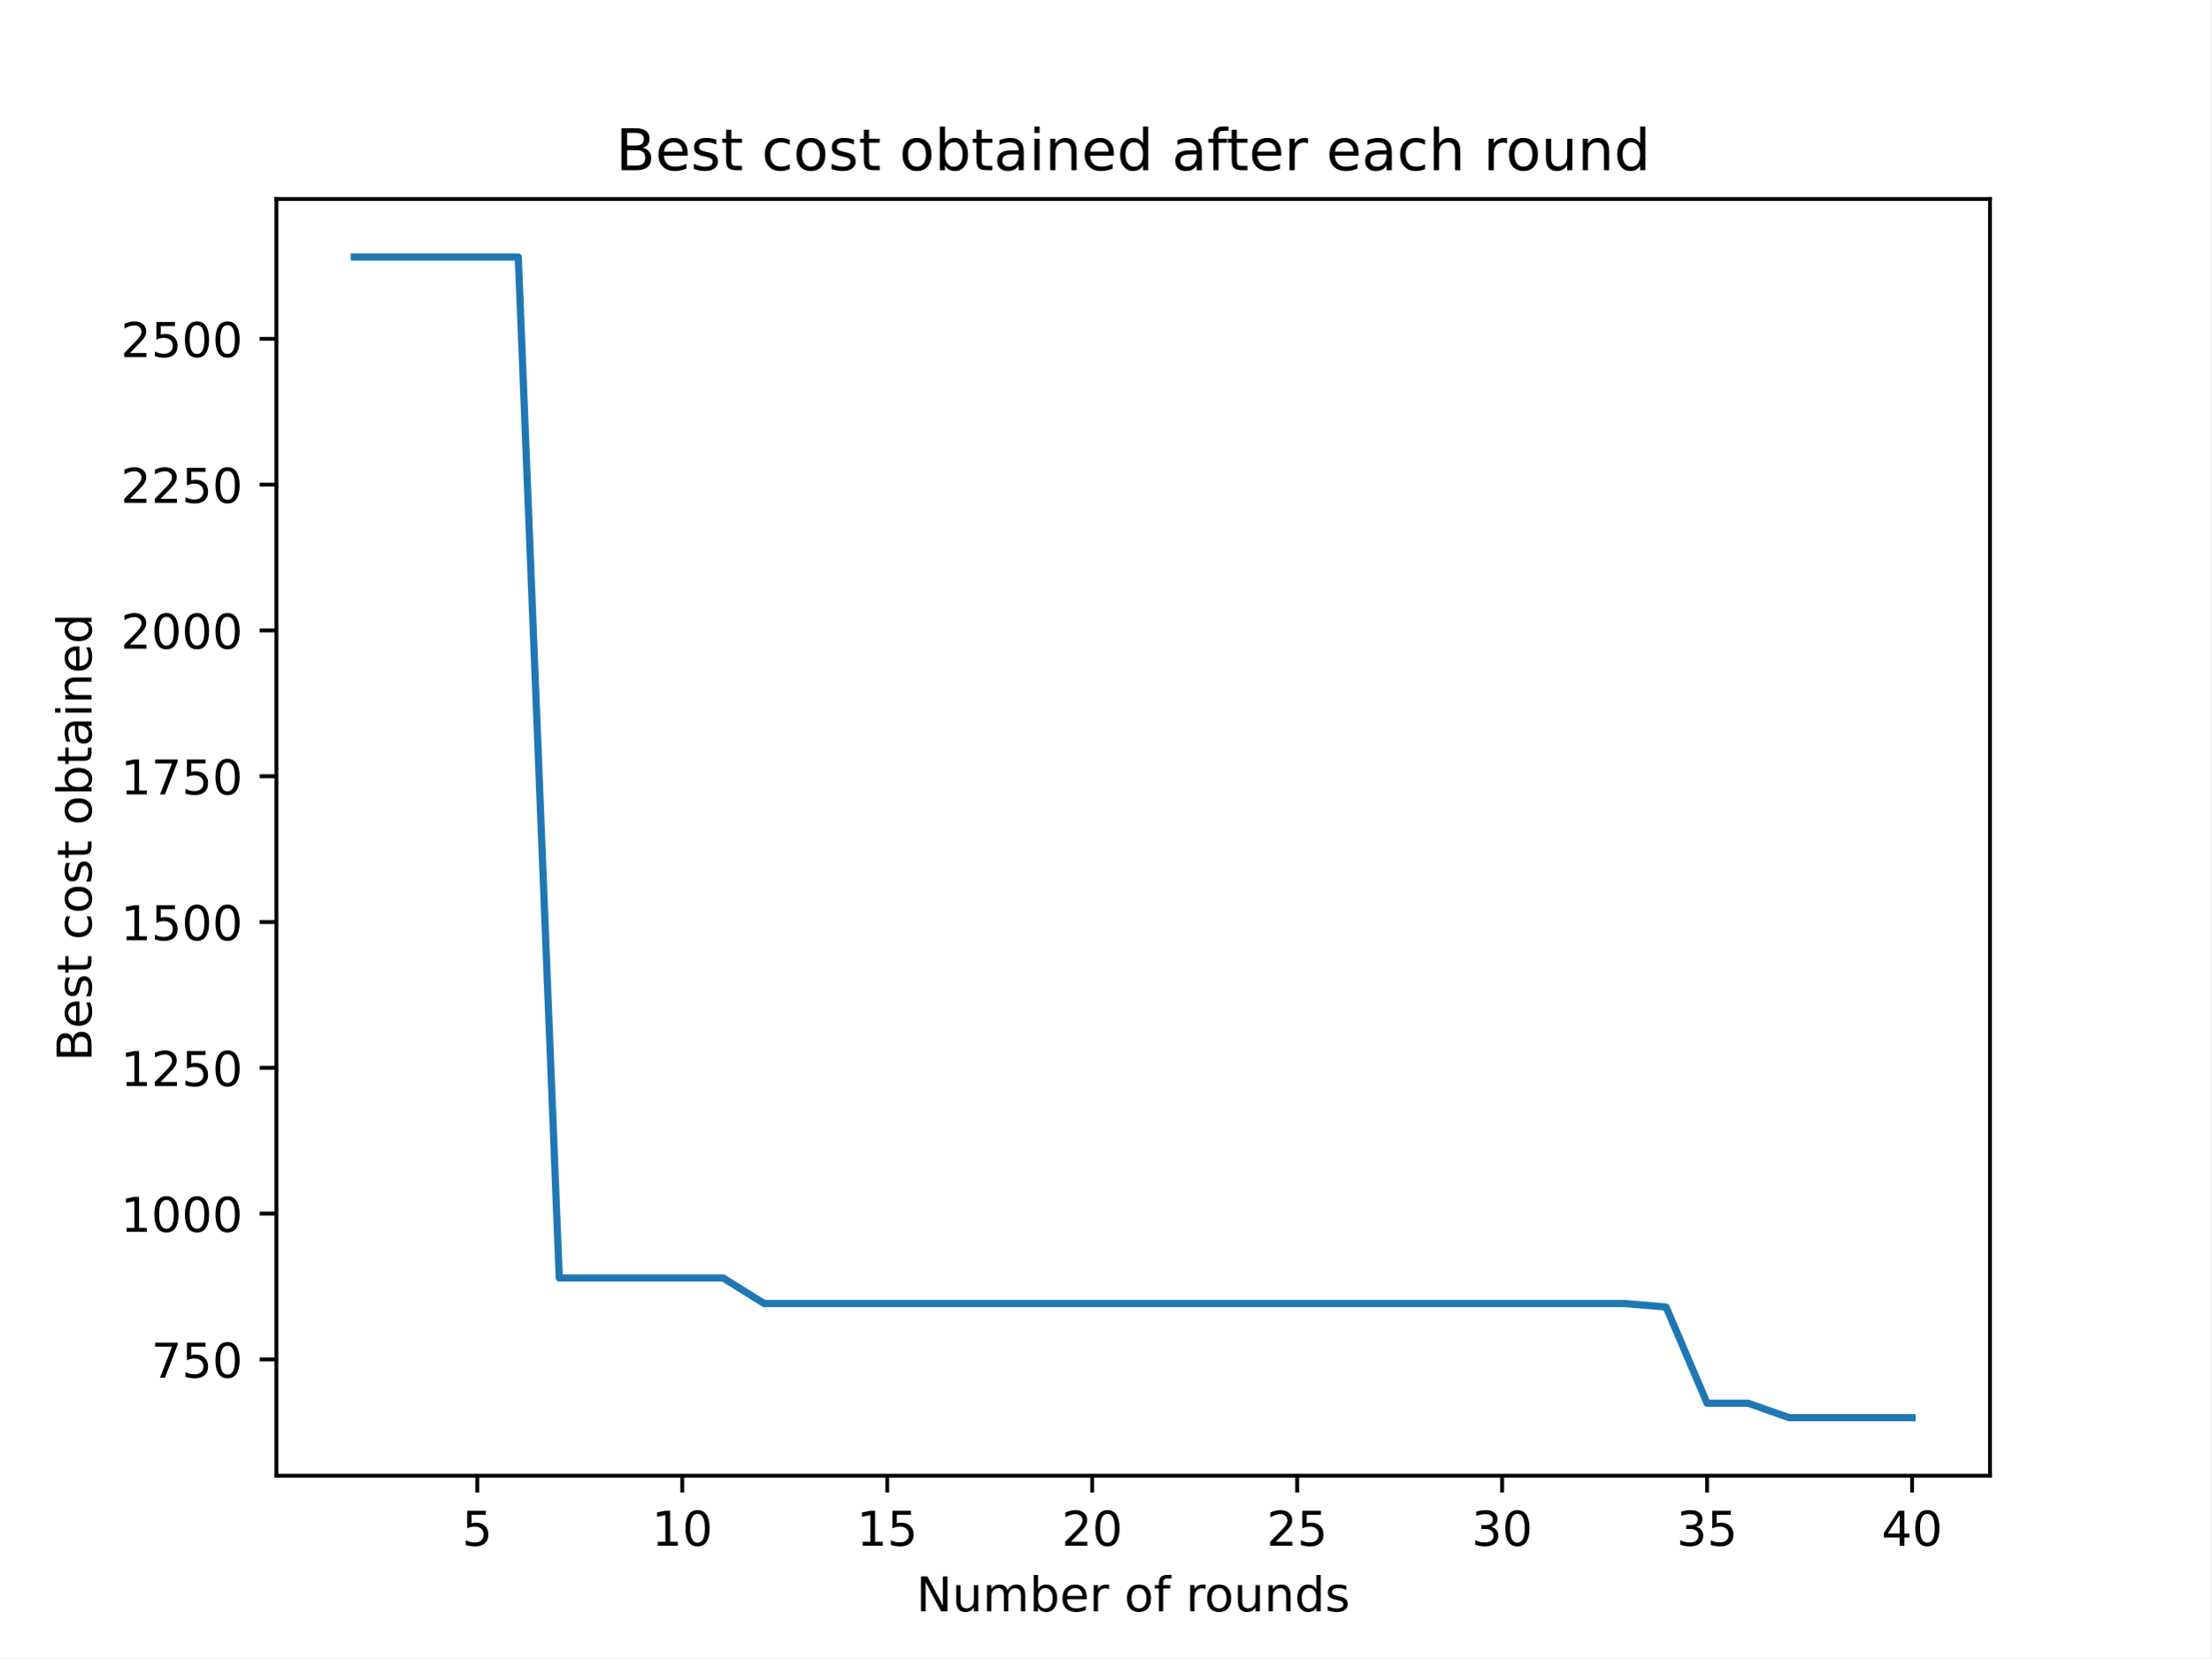
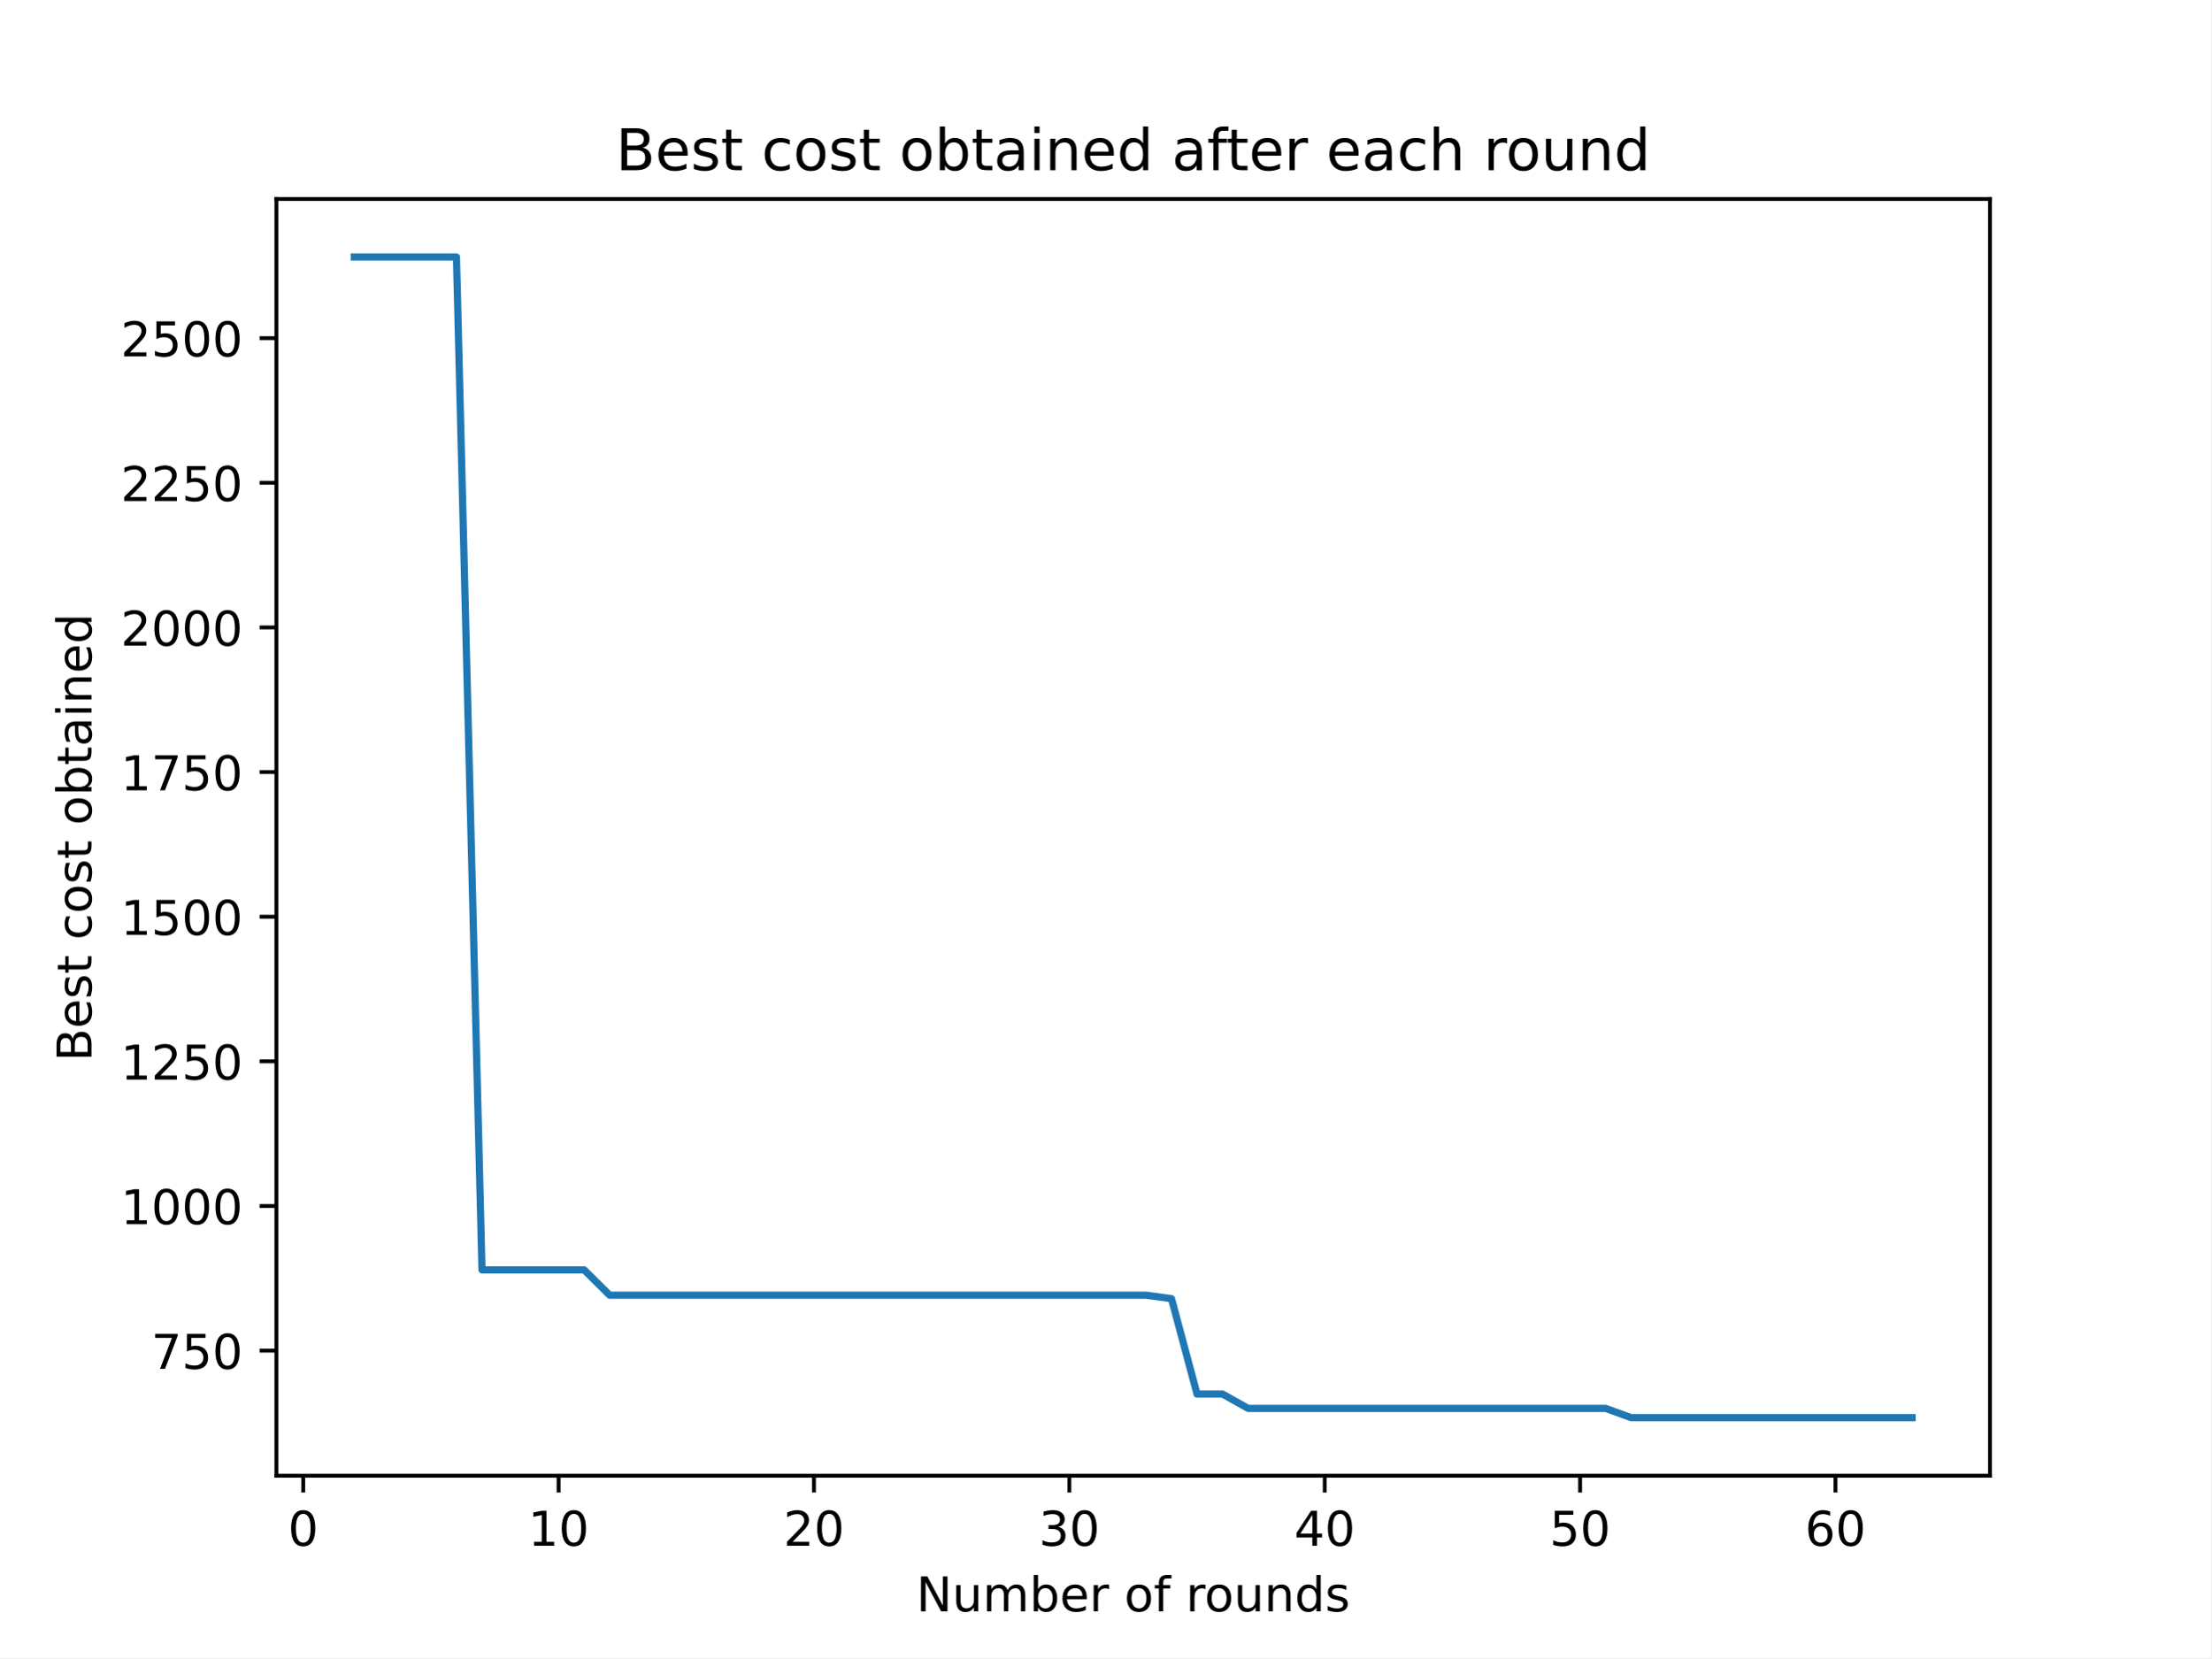
<svg xmlns="http://www.w3.org/2000/svg" xmlns:xlink="http://www.w3.org/1999/xlink" height="345.6pt" version="1.1" viewBox="0 0 460.8 345.6" width="460.8pt">
  <defs>
    <style type="text/css">*{stroke-linecap:butt;stroke-linejoin:round;}</style>
  </defs>
  <g id="figure_1">
    <g id="patch_1">
      <path d="M 0 345.6  L 460.8 345.6  L 460.8 0  L 0 0  z " style="fill:#ffffff;" />
    </g>
    <g id="axes_1">
      <g id="patch_2">
        <path d="M 57.6 307.584  L 414.72 307.584  L 414.72 41.472  L 57.6 41.472  z " style="fill:#ffffff;" />
      </g>
      <g id="matplotlib.axis_1">
        <g id="xtick_1">
          <g id="line2d_1">
            <defs>
-               <path d="M 0 0  L 0 3.5  " id="m0e5afb622b" style="stroke:#000000;stroke-width:0.8;" />
+               <path d="M 0 0  L 0 3.5  " id="m054a4729a1" style="stroke:#000000;stroke-width:0.8;" />
            </defs>
            <g>
-               <use style="stroke:#000000;stroke-width:0.8;" x="99.463" xlink:href="#m0e5afb622b" y="307.584" />
+               <use style="stroke:#000000;stroke-width:0.8;" x="63.188" xlink:href="#m054a4729a1" y="307.584" />
            </g>
          </g>
          <g id="text_1">
-             <g transform="translate(96.2821 322.1824)scale(0.1 -0.1)">
-               <defs>
-                 <path d="M 10.797 72.906  L 49.516 72.906  L 49.516 64.594  L 19.828 64.594  L 19.828 46.734  Q 21.969 47.469 24.109 47.828  Q 26.266 48.188 28.422 48.188  Q 40.625 48.188 47.75 41.5  Q 54.891 34.812 54.891 23.391  Q 54.891 11.625 47.562 5.094  Q 40.234 -1.422 26.906 -1.422  Q 22.312 -1.422 17.547 -0.641  Q 12.797 0.141 7.719 1.703  L 7.719 11.625  Q 12.109 9.234 16.797 8.062  Q 21.484 6.891 26.703 6.891  Q 35.156 6.891 40.078 11.328  Q 45.016 15.766 45.016 23.391  Q 45.016 31 40.078 35.438  Q 35.156 39.891 26.703 39.891  Q 22.75 39.891 18.812 39.016  Q 14.891 38.141 10.797 36.281  z " id="DejaVuSans-53" />
-               </defs>
-               <use xlink:href="#DejaVuSans-53" />
+             <g transform="translate(60.00707 322.1824)scale(0.1 -0.1)">
+               <defs>
+                 <path d="M 31.781 66.406  Q 24.172 66.406 20.328 58.906  Q 16.5 51.422 16.5 36.375  Q 16.5 21.391 20.328 13.891  Q 24.172 6.391 31.781 6.391  Q 39.453 6.391 43.281 13.891  Q 47.125 21.391 47.125 36.375  Q 47.125 51.422 43.281 58.906  Q 39.453 66.406 31.781 66.406  z M 31.781 74.219  Q 44.047 74.219 50.516 64.516  Q 56.984 54.828 56.984 36.375  Q 56.984 17.969 50.516 8.266  Q 44.047 -1.422 31.781 -1.422  Q 19.531 -1.422 13.062 8.266  Q 6.594 17.969 6.594 36.375  Q 6.594 54.828 13.062 64.516  Q 19.531 74.219 31.781 74.219  z " id="DejaVuSans-48" />
+               </defs>
+               <use xlink:href="#DejaVuSans-48" />
            </g>
          </g>
        </g>
        <g id="xtick_2">
          <g id="line2d_2">
            <g>
-               <use style="stroke:#000000;stroke-width:0.8;" x="142.181" xlink:href="#m0e5afb622b" y="307.584" />
+               <use style="stroke:#000000;stroke-width:0.8;" x="116.41" xlink:href="#m054a4729a1" y="307.584" />
            </g>
          </g>
          <g id="text_2">
-             <g transform="translate(135.8186 322.1824)scale(0.1 -0.1)">
+             <g transform="translate(110.0479 322.1824)scale(0.1 -0.1)">
              <defs>
                <path d="M 12.406 8.297  L 28.516 8.297  L 28.516 63.922  L 10.984 60.406  L 10.984 69.391  L 28.422 72.906  L 38.281 72.906  L 38.281 8.297  L 54.391 8.297  L 54.391 0  L 12.406 0  z " id="DejaVuSans-49" />
-                 <path d="M 31.781 66.406  Q 24.172 66.406 20.328 58.906  Q 16.5 51.422 16.5 36.375  Q 16.5 21.391 20.328 13.891  Q 24.172 6.391 31.781 6.391  Q 39.453 6.391 43.281 13.891  Q 47.125 21.391 47.125 36.375  Q 47.125 51.422 43.281 58.906  Q 39.453 66.406 31.781 66.406  z M 31.781 74.219  Q 44.047 74.219 50.516 64.516  Q 56.984 54.828 56.984 36.375  Q 56.984 17.969 50.516 8.266  Q 44.047 -1.422 31.781 -1.422  Q 19.531 -1.422 13.062 8.266  Q 6.594 17.969 6.594 36.375  Q 6.594 54.828 13.062 64.516  Q 19.531 74.219 31.781 74.219  z " id="DejaVuSans-48" />
              </defs>
              <use xlink:href="#DejaVuSans-49" />
              <use x="63.623" xlink:href="#DejaVuSans-48" />
            </g>
          </g>
        </g>
        <g id="xtick_3">
          <g id="line2d_3">
            <g>
-               <use style="stroke:#000000;stroke-width:0.8;" x="184.899" xlink:href="#m0e5afb622b" y="307.584" />
+               <use style="stroke:#000000;stroke-width:0.8;" x="169.632" xlink:href="#m054a4729a1" y="307.584" />
            </g>
          </g>
          <g id="text_3">
-             <g transform="translate(178.5363 322.1824)scale(0.1 -0.1)">
-               <use xlink:href="#DejaVuSans-49" />
-               <use x="63.623" xlink:href="#DejaVuSans-53" />
+             <g transform="translate(163.2699 322.1824)scale(0.1 -0.1)">
+               <defs>
+                 <path d="M 19.188 8.297  L 53.609 8.297  L 53.609 0  L 7.328 0  L 7.328 8.297  Q 12.938 14.109 22.625 23.891  Q 32.328 33.688 34.812 36.531  Q 39.547 41.844 41.422 45.531  Q 43.312 49.219 43.312 52.781  Q 43.312 58.594 39.234 62.25  Q 35.156 65.922 28.609 65.922  Q 23.969 65.922 18.812 64.312  Q 13.672 62.703 7.812 59.422  L 7.812 69.391  Q 13.766 71.781 18.938 73  Q 24.125 74.219 28.422 74.219  Q 39.75 74.219 46.484 68.547  Q 53.219 62.891 53.219 53.422  Q 53.219 48.922 51.531 44.891  Q 49.859 40.875 45.406 35.406  Q 44.188 33.984 37.641 27.219  Q 31.109 20.453 19.188 8.297  z " id="DejaVuSans-50" />
+               </defs>
+               <use xlink:href="#DejaVuSans-50" />
+               <use x="63.623" xlink:href="#DejaVuSans-48" />
            </g>
          </g>
        </g>
        <g id="xtick_4">
          <g id="line2d_4">
            <g>
-               <use style="stroke:#000000;stroke-width:0.8;" x="227.616" xlink:href="#m0e5afb622b" y="307.584" />
+               <use style="stroke:#000000;stroke-width:0.8;" x="222.854" xlink:href="#m054a4729a1" y="307.584" />
            </g>
          </g>
          <g id="text_4">
-             <g transform="translate(221.254 322.1824)scale(0.1 -0.1)">
-               <defs>
-                 <path d="M 19.188 8.297  L 53.609 8.297  L 53.609 0  L 7.328 0  L 7.328 8.297  Q 12.938 14.109 22.625 23.891  Q 32.328 33.688 34.812 36.531  Q 39.547 41.844 41.422 45.531  Q 43.312 49.219 43.312 52.781  Q 43.312 58.594 39.234 62.25  Q 35.156 65.922 28.609 65.922  Q 23.969 65.922 18.812 64.312  Q 13.672 62.703 7.812 59.422  L 7.812 69.391  Q 13.766 71.781 18.938 73  Q 24.125 74.219 28.422 74.219  Q 39.75 74.219 46.484 68.547  Q 53.219 62.891 53.219 53.422  Q 53.219 48.922 51.531 44.891  Q 49.859 40.875 45.406 35.406  Q 44.188 33.984 37.641 27.219  Q 31.109 20.453 19.188 8.297  z " id="DejaVuSans-50" />
-               </defs>
-               <use xlink:href="#DejaVuSans-50" />
+             <g transform="translate(216.492 322.1824)scale(0.1 -0.1)">
+               <defs>
+                 <path d="M 40.578 39.312  Q 47.656 37.797 51.625 33  Q 55.609 28.219 55.609 21.188  Q 55.609 10.406 48.188 4.484  Q 40.766 -1.422 27.094 -1.422  Q 22.516 -1.422 17.656 -0.516  Q 12.797 0.391 7.625 2.203  L 7.625 11.719  Q 11.719 9.328 16.594 8.109  Q 21.484 6.891 26.812 6.891  Q 36.078 6.891 40.938 10.547  Q 45.797 14.203 45.797 21.188  Q 45.797 27.641 41.281 31.266  Q 36.766 34.906 28.719 34.906  L 20.219 34.906  L 20.219 43.016  L 29.109 43.016  Q 36.375 43.016 40.234 45.922  Q 44.094 48.828 44.094 54.297  Q 44.094 59.906 40.109 62.906  Q 36.141 65.922 28.719 65.922  Q 24.656 65.922 20.016 65.031  Q 15.375 64.156 9.812 62.312  L 9.812 71.094  Q 15.438 72.656 20.344 73.438  Q 25.25 74.219 29.594 74.219  Q 40.828 74.219 47.359 69.109  Q 53.906 64.016 53.906 55.328  Q 53.906 49.266 50.438 45.094  Q 46.969 40.922 40.578 39.312  z " id="DejaVuSans-51" />
+               </defs>
+               <use xlink:href="#DejaVuSans-51" />
              <use x="63.623" xlink:href="#DejaVuSans-48" />
            </g>
          </g>
        </g>
        <g id="xtick_5">
          <g id="line2d_5">
            <g>
-               <use style="stroke:#000000;stroke-width:0.8;" x="270.334" xlink:href="#m0e5afb622b" y="307.584" />
+               <use style="stroke:#000000;stroke-width:0.8;" x="276.077" xlink:href="#m054a4729a1" y="307.584" />
            </g>
          </g>
          <g id="text_5">
-             <g transform="translate(263.9717 322.1824)scale(0.1 -0.1)">
-               <use xlink:href="#DejaVuSans-50" />
-               <use x="63.623" xlink:href="#DejaVuSans-53" />
+             <g transform="translate(269.714 322.1824)scale(0.1 -0.1)">
+               <defs>
+                 <path d="M 37.797 64.312  L 12.891 25.391  L 37.797 25.391  z M 35.203 72.906  L 47.609 72.906  L 47.609 25.391  L 58.016 25.391  L 58.016 17.188  L 47.609 17.188  L 47.609 0  L 37.797 0  L 37.797 17.188  L 4.891 17.188  L 4.891 26.703  z " id="DejaVuSans-52" />
+               </defs>
+               <use xlink:href="#DejaVuSans-52" />
+               <use x="63.623" xlink:href="#DejaVuSans-48" />
            </g>
          </g>
        </g>
        <g id="xtick_6">
          <g id="line2d_6">
            <g>
-               <use style="stroke:#000000;stroke-width:0.8;" x="313.052" xlink:href="#m0e5afb622b" y="307.584" />
+               <use style="stroke:#000000;stroke-width:0.8;" x="329.299" xlink:href="#m054a4729a1" y="307.584" />
            </g>
          </g>
          <g id="text_6">
-             <g transform="translate(306.6894 322.1824)scale(0.1 -0.1)">
-               <defs>
-                 <path d="M 40.578 39.312  Q 47.656 37.797 51.625 33  Q 55.609 28.219 55.609 21.188  Q 55.609 10.406 48.188 4.484  Q 40.766 -1.422 27.094 -1.422  Q 22.516 -1.422 17.656 -0.516  Q 12.797 0.391 7.625 2.203  L 7.625 11.719  Q 11.719 9.328 16.594 8.109  Q 21.484 6.891 26.812 6.891  Q 36.078 6.891 40.938 10.547  Q 45.797 14.203 45.797 21.188  Q 45.797 27.641 41.281 31.266  Q 36.766 34.906 28.719 34.906  L 20.219 34.906  L 20.219 43.016  L 29.109 43.016  Q 36.375 43.016 40.234 45.922  Q 44.094 48.828 44.094 54.297  Q 44.094 59.906 40.109 62.906  Q 36.141 65.922 28.719 65.922  Q 24.656 65.922 20.016 65.031  Q 15.375 64.156 9.812 62.312  L 9.812 71.094  Q 15.438 72.656 20.344 73.438  Q 25.25 74.219 29.594 74.219  Q 40.828 74.219 47.359 69.109  Q 53.906 64.016 53.906 55.328  Q 53.906 49.266 50.438 45.094  Q 46.969 40.922 40.578 39.312  z " id="DejaVuSans-51" />
-               </defs>
-               <use xlink:href="#DejaVuSans-51" />
+             <g transform="translate(322.9361 322.1824)scale(0.1 -0.1)">
+               <defs>
+                 <path d="M 10.797 72.906  L 49.516 72.906  L 49.516 64.594  L 19.828 64.594  L 19.828 46.734  Q 21.969 47.469 24.109 47.828  Q 26.266 48.188 28.422 48.188  Q 40.625 48.188 47.75 41.5  Q 54.891 34.812 54.891 23.391  Q 54.891 11.625 47.562 5.094  Q 40.234 -1.422 26.906 -1.422  Q 22.312 -1.422 17.547 -0.641  Q 12.797 0.141 7.719 1.703  L 7.719 11.625  Q 12.109 9.234 16.797 8.062  Q 21.484 6.891 26.703 6.891  Q 35.156 6.891 40.078 11.328  Q 45.016 15.766 45.016 23.391  Q 45.016 31 40.078 35.438  Q 35.156 39.891 26.703 39.891  Q 22.75 39.891 18.812 39.016  Q 14.891 38.141 10.797 36.281  z " id="DejaVuSans-53" />
+               </defs>
+               <use xlink:href="#DejaVuSans-53" />
              <use x="63.623" xlink:href="#DejaVuSans-48" />
            </g>
          </g>
        </g>
        <g id="xtick_7">
          <g id="line2d_7">
            <g>
-               <use style="stroke:#000000;stroke-width:0.8;" x="355.77" xlink:href="#m0e5afb622b" y="307.584" />
+               <use style="stroke:#000000;stroke-width:0.8;" x="382.521" xlink:href="#m054a4729a1" y="307.584" />
            </g>
          </g>
          <g id="text_7">
-             <g transform="translate(349.4071 322.1824)scale(0.1 -0.1)">
-               <use xlink:href="#DejaVuSans-51" />
-               <use x="63.623" xlink:href="#DejaVuSans-53" />
-             </g>
-           </g>
-         </g>
-         <g id="xtick_8">
-           <g id="line2d_8">
-             <g>
-               <use style="stroke:#000000;stroke-width:0.8;" x="398.487" xlink:href="#m0e5afb622b" y="307.584" />
-             </g>
-           </g>
-           <g id="text_8">
-             <g transform="translate(392.1248 322.1824)scale(0.1 -0.1)">
-               <defs>
-                 <path d="M 37.797 64.312  L 12.891 25.391  L 37.797 25.391  z M 35.203 72.906  L 47.609 72.906  L 47.609 25.391  L 58.016 25.391  L 58.016 17.188  L 47.609 17.188  L 47.609 0  L 37.797 0  L 37.797 17.188  L 4.891 17.188  L 4.891 26.703  z " id="DejaVuSans-52" />
-               </defs>
-               <use xlink:href="#DejaVuSans-52" />
-               <use x="63.623" xlink:href="#DejaVuSans-48" />
-             </g>
-           </g>
-         </g>
-         <g id="text_9">
+             <g transform="translate(376.1582 322.1824)scale(0.1 -0.1)">
+               <defs>
+                 <path d="M 33.016 40.375  Q 26.375 40.375 22.484 35.828  Q 18.609 31.297 18.609 23.391  Q 18.609 15.531 22.484 10.953  Q 26.375 6.391 33.016 6.391  Q 39.656 6.391 43.531 10.953  Q 47.406 15.531 47.406 23.391  Q 47.406 31.297 43.531 35.828  Q 39.656 40.375 33.016 40.375  z M 52.594 71.297  L 52.594 62.312  Q 48.875 64.062 45.094 64.984  Q 41.312 65.922 37.594 65.922  Q 27.828 65.922 22.672 59.328  Q 17.531 52.734 16.797 39.406  Q 19.672 43.656 24.016 45.922  Q 28.375 48.188 33.594 48.188  Q 44.578 48.188 50.953 41.516  Q 57.328 34.859 57.328 23.391  Q 57.328 12.156 50.688 5.359  Q 44.047 -1.422 33.016 -1.422  Q 20.359 -1.422 13.672 8.266  Q 6.984 17.969 6.984 36.375  Q 6.984 53.656 15.188 63.938  Q 23.391 74.219 37.203 74.219  Q 40.922 74.219 44.703 73.484  Q 48.484 72.75 52.594 71.297  z " id="DejaVuSans-54" />
+               </defs>
+               <use xlink:href="#DejaVuSans-54" />
+               <use x="63.623" xlink:href="#DejaVuSans-48" />
+             </g>
+           </g>
+         </g>
+         <g id="text_8">
          <g transform="translate(190.9577 335.8606)scale(0.1 -0.1)">
            <defs>
              <path d="M 9.812 72.906  L 23.094 72.906  L 55.422 11.922  L 55.422 72.906  L 64.984 72.906  L 64.984 0  L 51.703 0  L 19.391 60.984  L 19.391 0  L 9.812 0  z " id="DejaVuSans-78" />
              <path d="M 8.5 21.578  L 8.5 54.688  L 17.484 54.688  L 17.484 21.922  Q 17.484 14.156 20.5 10.266  Q 23.531 6.391 29.594 6.391  Q 36.859 6.391 41.078 11.031  Q 45.312 15.672 45.312 23.688  L 45.312 54.688  L 54.297 54.688  L 54.297 0  L 45.312 0  L 45.312 8.406  Q 42.047 3.422 37.719 1  Q 33.406 -1.422 27.688 -1.422  Q 18.266 -1.422 13.375 4.438  Q 8.5 10.297 8.5 21.578  z M 31.109 56  z " id="DejaVuSans-117" />
              <path d="M 52 44.188  Q 55.375 50.25 60.062 53.125  Q 64.75 56 71.094 56  Q 79.641 56 84.281 50.016  Q 88.922 44.047 88.922 33.016  L 88.922 0  L 79.891 0  L 79.891 32.719  Q 79.891 40.578 77.094 44.375  Q 74.312 48.188 68.609 48.188  Q 61.625 48.188 57.562 43.547  Q 53.516 38.922 53.516 30.906  L 53.516 0  L 44.484 0  L 44.484 32.719  Q 44.484 40.625 41.703 44.406  Q 38.922 48.188 33.109 48.188  Q 26.219 48.188 22.156 43.531  Q 18.109 38.875 18.109 30.906  L 18.109 0  L 9.078 0  L 9.078 54.688  L 18.109 54.688  L 18.109 46.188  Q 21.188 51.219 25.484 53.609  Q 29.781 56 35.688 56  Q 41.656 56 45.828 52.969  Q 50 49.953 52 44.188  z " id="DejaVuSans-109" />
              <path d="M 48.688 27.297  Q 48.688 37.203 44.609 42.844  Q 40.531 48.484 33.406 48.484  Q 26.266 48.484 22.188 42.844  Q 18.109 37.203 18.109 27.297  Q 18.109 17.391 22.188 11.75  Q 26.266 6.109 33.406 6.109  Q 40.531 6.109 44.609 11.75  Q 48.688 17.391 48.688 27.297  z M 18.109 46.391  Q 20.953 51.266 25.266 53.625  Q 29.594 56 35.594 56  Q 45.562 56 51.781 48.094  Q 58.016 40.188 58.016 27.297  Q 58.016 14.406 51.781 6.484  Q 45.562 -1.422 35.594 -1.422  Q 29.594 -1.422 25.266 0.953  Q 20.953 3.328 18.109 8.203  L 18.109 0  L 9.078 0  L 9.078 75.984  L 18.109 75.984  z " id="DejaVuSans-98" />
              <path d="M 56.203 29.594  L 56.203 25.203  L 14.891 25.203  Q 15.484 15.922 20.484 11.062  Q 25.484 6.203 34.422 6.203  Q 39.594 6.203 44.453 7.469  Q 49.312 8.734 54.109 11.281  L 54.109 2.781  Q 49.266 0.734 44.188 -0.344  Q 39.109 -1.422 33.891 -1.422  Q 20.797 -1.422 13.156 6.188  Q 5.516 13.812 5.516 26.812  Q 5.516 40.234 12.766 48.109  Q 20.016 56 32.328 56  Q 43.359 56 49.781 48.891  Q 56.203 41.797 56.203 29.594  z M 47.219 32.234  Q 47.125 39.594 43.094 43.984  Q 39.062 48.391 32.422 48.391  Q 24.906 48.391 20.391 44.141  Q 15.875 39.891 15.188 32.172  z " id="DejaVuSans-101" />
              <path d="M 41.109 46.297  Q 39.594 47.172 37.812 47.578  Q 36.031 48 33.891 48  Q 26.266 48 22.188 43.047  Q 18.109 38.094 18.109 28.812  L 18.109 0  L 9.078 0  L 9.078 54.688  L 18.109 54.688  L 18.109 46.188  Q 20.953 51.172 25.484 53.578  Q 30.031 56 36.531 56  Q 37.453 56 38.578 55.875  Q 39.703 55.766 41.062 55.516  z " id="DejaVuSans-114" />
              <path id="DejaVuSans-32" />
              <path d="M 30.609 48.391  Q 23.391 48.391 19.188 42.75  Q 14.984 37.109 14.984 27.297  Q 14.984 17.484 19.156 11.844  Q 23.344 6.203 30.609 6.203  Q 37.797 6.203 41.984 11.859  Q 46.188 17.531 46.188 27.297  Q 46.188 37.016 41.984 42.703  Q 37.797 48.391 30.609 48.391  z M 30.609 56  Q 42.328 56 49.016 48.375  Q 55.719 40.766 55.719 27.297  Q 55.719 13.875 49.016 6.219  Q 42.328 -1.422 30.609 -1.422  Q 18.844 -1.422 12.172 6.219  Q 5.516 13.875 5.516 27.297  Q 5.516 40.766 12.172 48.375  Q 18.844 56 30.609 56  z " id="DejaVuSans-111" />
              <path d="M 37.109 75.984  L 37.109 68.5  L 28.516 68.5  Q 23.688 68.5 21.797 66.547  Q 19.922 64.594 19.922 59.516  L 19.922 54.688  L 34.719 54.688  L 34.719 47.703  L 19.922 47.703  L 19.922 0  L 10.891 0  L 10.891 47.703  L 2.297 47.703  L 2.297 54.688  L 10.891 54.688  L 10.891 58.5  Q 10.891 67.625 15.141 71.797  Q 19.391 75.984 28.609 75.984  z " id="DejaVuSans-102" />
              <path d="M 54.891 33.016  L 54.891 0  L 45.906 0  L 45.906 32.719  Q 45.906 40.484 42.875 44.328  Q 39.844 48.188 33.797 48.188  Q 26.516 48.188 22.312 43.547  Q 18.109 38.922 18.109 30.906  L 18.109 0  L 9.078 0  L 9.078 54.688  L 18.109 54.688  L 18.109 46.188  Q 21.344 51.125 25.703 53.562  Q 30.078 56 35.797 56  Q 45.219 56 50.047 50.172  Q 54.891 44.344 54.891 33.016  z " id="DejaVuSans-110" />
              <path d="M 45.406 46.391  L 45.406 75.984  L 54.391 75.984  L 54.391 0  L 45.406 0  L 45.406 8.203  Q 42.578 3.328 38.25 0.953  Q 33.938 -1.422 27.875 -1.422  Q 17.969 -1.422 11.734 6.484  Q 5.516 14.406 5.516 27.297  Q 5.516 40.188 11.734 48.094  Q 17.969 56 27.875 56  Q 33.938 56 38.25 53.625  Q 42.578 51.266 45.406 46.391  z M 14.797 27.297  Q 14.797 17.391 18.875 11.75  Q 22.953 6.109 30.078 6.109  Q 37.203 6.109 41.297 11.75  Q 45.406 17.391 45.406 27.297  Q 45.406 37.203 41.297 42.844  Q 37.203 48.484 30.078 48.484  Q 22.953 48.484 18.875 42.844  Q 14.797 37.203 14.797 27.297  z " id="DejaVuSans-100" />
              <path d="M 44.281 53.078  L 44.281 44.578  Q 40.484 46.531 36.375 47.5  Q 32.281 48.484 27.875 48.484  Q 21.188 48.484 17.844 46.438  Q 14.5 44.391 14.5 40.281  Q 14.5 37.156 16.891 35.375  Q 19.281 33.594 26.516 31.984  L 29.594 31.297  Q 39.156 29.25 43.188 25.516  Q 47.219 21.781 47.219 15.094  Q 47.219 7.469 41.188 3.016  Q 35.156 -1.422 24.609 -1.422  Q 20.219 -1.422 15.453 -0.562  Q 10.688 0.297 5.422 2  L 5.422 11.281  Q 10.406 8.688 15.234 7.391  Q 20.062 6.109 24.812 6.109  Q 31.156 6.109 34.562 8.281  Q 37.984 10.453 37.984 14.406  Q 37.984 18.062 35.516 20.016  Q 33.062 21.969 24.703 23.781  L 21.578 24.516  Q 13.234 26.266 9.516 29.906  Q 5.812 33.547 5.812 39.891  Q 5.812 47.609 11.281 51.797  Q 16.75 56 26.812 56  Q 31.781 56 36.172 55.266  Q 40.578 54.547 44.281 53.078  z " id="DejaVuSans-115" />
            </defs>
            <use xlink:href="#DejaVuSans-78" />
            <use x="74.805" xlink:href="#DejaVuSans-117" />
            <use x="138.184" xlink:href="#DejaVuSans-109" />
            <use x="235.596" xlink:href="#DejaVuSans-98" />
            <use x="299.072" xlink:href="#DejaVuSans-101" />
            <use x="360.596" xlink:href="#DejaVuSans-114" />
            <use x="401.709" xlink:href="#DejaVuSans-32" />
            <use x="433.496" xlink:href="#DejaVuSans-111" />
            <use x="494.678" xlink:href="#DejaVuSans-102" />
            <use x="529.883" xlink:href="#DejaVuSans-32" />
            <use x="561.67" xlink:href="#DejaVuSans-114" />
            <use x="600.533" xlink:href="#DejaVuSans-111" />
            <use x="661.715" xlink:href="#DejaVuSans-117" />
            <use x="725.094" xlink:href="#DejaVuSans-110" />
            <use x="788.473" xlink:href="#DejaVuSans-100" />
            <use x="851.949" xlink:href="#DejaVuSans-115" />
          </g>
        </g>
      </g>
      <g id="matplotlib.axis_2">
        <g id="ytick_1">
-           <g id="line2d_9">
+           <g id="line2d_8">
            <defs>
-               <path d="M 0 0  L -3.5 0  " id="mec19c8f160" style="stroke:#000000;stroke-width:0.8;" />
+               <path d="M 0 0  L -3.5 0  " id="m878376329d" style="stroke:#000000;stroke-width:0.8;" />
            </defs>
            <g>
-               <use style="stroke:#000000;stroke-width:0.8;" x="57.6" xlink:href="#mec19c8f160" y="283.35" />
-             </g>
-           </g>
-           <g id="text_10">
-             <g transform="translate(31.5125 287.149)scale(0.1 -0.1)">
+               <use style="stroke:#000000;stroke-width:0.8;" x="57.6" xlink:href="#m878376329d" y="281.514" />
+             </g>
+           </g>
+           <g id="text_9">
+             <g transform="translate(31.5125 285.3128)scale(0.1 -0.1)">
              <defs>
                <path d="M 8.203 72.906  L 55.078 72.906  L 55.078 68.703  L 28.609 0  L 18.312 0  L 43.219 64.594  L 8.203 64.594  z " id="DejaVuSans-55" />
              </defs>
              <use xlink:href="#DejaVuSans-55" />
              <use x="63.623" xlink:href="#DejaVuSans-53" />
              <use x="127.246" xlink:href="#DejaVuSans-48" />
            </g>
          </g>
        </g>
        <g id="ytick_2">
+           <g id="line2d_9">
+             <g>
+               <use style="stroke:#000000;stroke-width:0.8;" x="57.6" xlink:href="#m878376329d" y="251.365" />
+             </g>
+           </g>
+           <g id="text_10">
+             <g transform="translate(25.15 255.1644)scale(0.1 -0.1)">
+               <use xlink:href="#DejaVuSans-49" />
+               <use x="63.623" xlink:href="#DejaVuSans-48" />
+               <use x="127.246" xlink:href="#DejaVuSans-48" />
+               <use x="190.869" xlink:href="#DejaVuSans-48" />
+             </g>
+           </g>
+         </g>
+         <g id="ytick_3">
          <g id="line2d_10">
            <g>
-               <use style="stroke:#000000;stroke-width:0.8;" x="57.6" xlink:href="#mec19c8f160" y="252.959" />
+               <use style="stroke:#000000;stroke-width:0.8;" x="57.6" xlink:href="#m878376329d" y="221.217" />
            </g>
          </g>
          <g id="text_11">
-             <g transform="translate(25.15 256.7578)scale(0.1 -0.1)">
-               <use xlink:href="#DejaVuSans-49" />
-               <use x="63.623" xlink:href="#DejaVuSans-48" />
-               <use x="127.246" xlink:href="#DejaVuSans-48" />
-               <use x="190.869" xlink:href="#DejaVuSans-48" />
-             </g>
-           </g>
-         </g>
-         <g id="ytick_3">
-           <g id="line2d_11">
-             <g>
-               <use style="stroke:#000000;stroke-width:0.8;" x="57.6" xlink:href="#mec19c8f160" y="222.567" />
-             </g>
-           </g>
-           <g id="text_12">
-             <g transform="translate(25.15 226.3665)scale(0.1 -0.1)">
+             <g transform="translate(25.15 225.0161)scale(0.1 -0.1)">
              <use xlink:href="#DejaVuSans-49" />
              <use x="63.623" xlink:href="#DejaVuSans-50" />
              <use x="127.246" xlink:href="#DejaVuSans-53" />
              <use x="190.869" xlink:href="#DejaVuSans-48" />
            </g>
          </g>
        </g>
        <g id="ytick_4">
+           <g id="line2d_11">
+             <g>
+               <use style="stroke:#000000;stroke-width:0.8;" x="57.6" xlink:href="#m878376329d" y="191.068" />
+             </g>
+           </g>
+           <g id="text_12">
+             <g transform="translate(25.15 194.8677)scale(0.1 -0.1)">
+               <use xlink:href="#DejaVuSans-49" />
+               <use x="63.623" xlink:href="#DejaVuSans-53" />
+               <use x="127.246" xlink:href="#DejaVuSans-48" />
+               <use x="190.869" xlink:href="#DejaVuSans-48" />
+             </g>
+           </g>
+         </g>
+         <g id="ytick_5">
          <g id="line2d_12">
            <g>
-               <use style="stroke:#000000;stroke-width:0.8;" x="57.6" xlink:href="#mec19c8f160" y="192.176" />
+               <use style="stroke:#000000;stroke-width:0.8;" x="57.6" xlink:href="#m878376329d" y="160.92" />
            </g>
          </g>
          <g id="text_13">
-             <g transform="translate(25.15 195.9753)scale(0.1 -0.1)">
-               <use xlink:href="#DejaVuSans-49" />
-               <use x="63.623" xlink:href="#DejaVuSans-53" />
-               <use x="127.246" xlink:href="#DejaVuSans-48" />
-               <use x="190.869" xlink:href="#DejaVuSans-48" />
-             </g>
-           </g>
-         </g>
-         <g id="ytick_5">
-           <g id="line2d_13">
-             <g>
-               <use style="stroke:#000000;stroke-width:0.8;" x="57.6" xlink:href="#mec19c8f160" y="161.785" />
-             </g>
-           </g>
-           <g id="text_14">
-             <g transform="translate(25.15 165.584)scale(0.1 -0.1)">
+             <g transform="translate(25.15 164.7193)scale(0.1 -0.1)">
              <use xlink:href="#DejaVuSans-49" />
              <use x="63.623" xlink:href="#DejaVuSans-55" />
              <use x="127.246" xlink:href="#DejaVuSans-53" />
              <use x="190.869" xlink:href="#DejaVuSans-48" />
            </g>
          </g>
        </g>
        <g id="ytick_6">
+           <g id="line2d_13">
+             <g>
+               <use style="stroke:#000000;stroke-width:0.8;" x="57.6" xlink:href="#m878376329d" y="130.772" />
+             </g>
+           </g>
+           <g id="text_14">
+             <g transform="translate(25.15 134.5709)scale(0.1 -0.1)">
+               <use xlink:href="#DejaVuSans-50" />
+               <use x="63.623" xlink:href="#DejaVuSans-48" />
+               <use x="127.246" xlink:href="#DejaVuSans-48" />
+               <use x="190.869" xlink:href="#DejaVuSans-48" />
+             </g>
+           </g>
+         </g>
+         <g id="ytick_7">
          <g id="line2d_14">
            <g>
-               <use style="stroke:#000000;stroke-width:0.8;" x="57.6" xlink:href="#mec19c8f160" y="131.394" />
+               <use style="stroke:#000000;stroke-width:0.8;" x="57.6" xlink:href="#m878376329d" y="100.623" />
            </g>
          </g>
          <g id="text_15">
-             <g transform="translate(25.15 135.1928)scale(0.1 -0.1)">
-               <use xlink:href="#DejaVuSans-50" />
-               <use x="63.623" xlink:href="#DejaVuSans-48" />
-               <use x="127.246" xlink:href="#DejaVuSans-48" />
-               <use x="190.869" xlink:href="#DejaVuSans-48" />
-             </g>
-           </g>
-         </g>
-         <g id="ytick_7">
-           <g id="line2d_15">
-             <g>
-               <use style="stroke:#000000;stroke-width:0.8;" x="57.6" xlink:href="#mec19c8f160" y="101.002" />
-             </g>
-           </g>
-           <g id="text_16">
-             <g transform="translate(25.15 104.8015)scale(0.1 -0.1)">
+             <g transform="translate(25.15 104.4225)scale(0.1 -0.1)">
              <use xlink:href="#DejaVuSans-50" />
              <use x="63.623" xlink:href="#DejaVuSans-50" />
              <use x="127.246" xlink:href="#DejaVuSans-53" />
              <use x="190.869" xlink:href="#DejaVuSans-48" />
            </g>
          </g>
        </g>
        <g id="ytick_8">
-           <g id="line2d_16">
-             <g>
-               <use style="stroke:#000000;stroke-width:0.8;" x="57.6" xlink:href="#mec19c8f160" y="70.611" />
-             </g>
-           </g>
-           <g id="text_17">
-             <g transform="translate(25.15 74.41026)scale(0.1 -0.1)">
+           <g id="line2d_15">
+             <g>
+               <use style="stroke:#000000;stroke-width:0.8;" x="57.6" xlink:href="#m878376329d" y="70.475" />
+             </g>
+           </g>
+           <g id="text_16">
+             <g transform="translate(25.15 74.27407)scale(0.1 -0.1)">
              <use xlink:href="#DejaVuSans-50" />
              <use x="63.623" xlink:href="#DejaVuSans-53" />
              <use x="127.246" xlink:href="#DejaVuSans-48" />
              <use x="190.869" xlink:href="#DejaVuSans-48" />
            </g>
          </g>
        </g>
-         <g id="text_18">
+         <g id="text_17">
          <g transform="translate(19.07031 221.2178)rotate(-90)scale(0.1 -0.1)">
            <defs>
              <path d="M 19.672 34.812  L 19.672 8.109  L 35.5 8.109  Q 43.453 8.109 47.281 11.406  Q 51.125 14.703 51.125 21.484  Q 51.125 28.328 47.281 31.562  Q 43.453 34.812 35.5 34.812  z M 19.672 64.797  L 19.672 42.828  L 34.281 42.828  Q 41.5 42.828 45.031 45.531  Q 48.578 48.25 48.578 53.812  Q 48.578 59.328 45.031 62.062  Q 41.5 64.797 34.281 64.797  z M 9.812 72.906  L 35.016 72.906  Q 46.297 72.906 52.391 68.219  Q 58.5 63.531 58.5 54.891  Q 58.5 48.188 55.375 44.234  Q 52.25 40.281 46.188 39.312  Q 53.469 37.75 57.5 32.781  Q 61.531 27.828 61.531 20.406  Q 61.531 10.641 54.891 5.312  Q 48.25 0 35.984 0  L 9.812 0  z " id="DejaVuSans-66" />
              <path d="M 18.312 70.219  L 18.312 54.688  L 36.812 54.688  L 36.812 47.703  L 18.312 47.703  L 18.312 18.016  Q 18.312 11.328 20.141 9.422  Q 21.969 7.516 27.594 7.516  L 36.812 7.516  L 36.812 0  L 27.594 0  Q 17.188 0 13.234 3.875  Q 9.281 7.766 9.281 18.016  L 9.281 47.703  L 2.688 47.703  L 2.688 54.688  L 9.281 54.688  L 9.281 70.219  z " id="DejaVuSans-116" />
              <path d="M 48.781 52.594  L 48.781 44.188  Q 44.969 46.297 41.141 47.344  Q 37.312 48.391 33.406 48.391  Q 24.656 48.391 19.812 42.844  Q 14.984 37.312 14.984 27.297  Q 14.984 17.281 19.812 11.734  Q 24.656 6.203 33.406 6.203  Q 37.312 6.203 41.141 7.25  Q 44.969 8.297 48.781 10.406  L 48.781 2.094  Q 45.016 0.344 40.984 -0.531  Q 36.969 -1.422 32.422 -1.422  Q 20.062 -1.422 12.781 6.344  Q 5.516 14.109 5.516 27.297  Q 5.516 40.672 12.859 48.328  Q 20.219 56 33.016 56  Q 37.156 56 41.109 55.141  Q 45.062 54.297 48.781 52.594  z " id="DejaVuSans-99" />
              <path d="M 34.281 27.484  Q 23.391 27.484 19.188 25  Q 14.984 22.516 14.984 16.5  Q 14.984 11.719 18.141 8.906  Q 21.297 6.109 26.703 6.109  Q 34.188 6.109 38.703 11.406  Q 43.219 16.703 43.219 25.484  L 43.219 27.484  z M 52.203 31.203  L 52.203 0  L 43.219 0  L 43.219 8.297  Q 40.141 3.328 35.547 0.953  Q 30.953 -1.422 24.312 -1.422  Q 15.922 -1.422 10.953 3.297  Q 6 8.016 6 15.922  Q 6 25.141 12.172 29.828  Q 18.359 34.516 30.609 34.516  L 43.219 34.516  L 43.219 35.406  Q 43.219 41.609 39.141 45  Q 35.062 48.391 27.688 48.391  Q 23 48.391 18.547 47.266  Q 14.109 46.141 10.016 43.891  L 10.016 52.203  Q 14.938 54.109 19.578 55.047  Q 24.219 56 28.609 56  Q 40.484 56 46.344 49.844  Q 52.203 43.703 52.203 31.203  z " id="DejaVuSans-97" />
              <path d="M 9.422 54.688  L 18.406 54.688  L 18.406 0  L 9.422 0  z M 9.422 75.984  L 18.406 75.984  L 18.406 64.594  L 9.422 64.594  z " id="DejaVuSans-105" />
            </defs>
            <use xlink:href="#DejaVuSans-66" />
            <use x="68.604" xlink:href="#DejaVuSans-101" />
            <use x="130.127" xlink:href="#DejaVuSans-115" />
            <use x="182.227" xlink:href="#DejaVuSans-116" />
            <use x="221.436" xlink:href="#DejaVuSans-32" />
            <use x="253.223" xlink:href="#DejaVuSans-99" />
            <use x="308.203" xlink:href="#DejaVuSans-111" />
            <use x="369.385" xlink:href="#DejaVuSans-115" />
            <use x="421.484" xlink:href="#DejaVuSans-116" />
            <use x="460.693" xlink:href="#DejaVuSans-32" />
            <use x="492.48" xlink:href="#DejaVuSans-111" />
            <use x="553.662" xlink:href="#DejaVuSans-98" />
            <use x="617.139" xlink:href="#DejaVuSans-116" />
            <use x="656.348" xlink:href="#DejaVuSans-97" />
            <use x="717.627" xlink:href="#DejaVuSans-105" />
            <use x="745.41" xlink:href="#DejaVuSans-110" />
            <use x="808.789" xlink:href="#DejaVuSans-101" />
            <use x="870.312" xlink:href="#DejaVuSans-100" />
          </g>
        </g>
      </g>
-       <g id="line2d_17">
-         <path clip-path="url(#pb412cc8b9a)" d="M 73.833 53.568  L 82.376 53.568  L 90.92 53.568  L 99.463 53.568  L 108.007 53.568  L 116.55 266.384  L 125.094 266.384  L 133.638 266.384  L 142.181 266.384  L 150.725 266.384  L 159.268 271.701  L 167.812 271.701  L 176.355 271.701  L 184.899 271.701  L 193.442 271.701  L 201.986 271.701  L 210.529 271.701  L 219.073 271.701  L 227.616 271.701  L 236.16 271.701  L 244.704 271.701  L 253.247 271.701  L 261.791 271.701  L 270.334 271.701  L 278.878 271.701  L 287.421 271.701  L 295.965 271.701  L 304.508 271.701  L 313.052 271.701  L 321.595 271.701  L 330.139 271.701  L 338.682 271.701  L 347.226 272.436  L 355.77 292.476  L 364.313 292.476  L 372.857 295.488  L 381.4 295.488  L 389.944 295.488  L 398.487 295.488  " style="fill:none;stroke:#1f77b4;stroke-linecap:square;stroke-width:1.5;" />
+       <g id="line2d_16">
+         <path clip-path="url(#p115e49b47e)" d="M 73.833 53.568  L 79.155 53.568  L 84.477 53.568  L 89.799 53.568  L 95.122 53.568  L 100.444 264.683  L 105.766 264.683  L 111.088 264.683  L 116.41 264.683  L 121.733 264.683  L 127.055 269.958  L 132.377 269.958  L 137.699 269.958  L 143.021 269.958  L 148.344 269.958  L 153.666 269.958  L 158.988 269.958  L 164.31 269.958  L 169.632 269.958  L 174.955 269.958  L 180.277 269.958  L 185.599 269.958  L 190.921 269.958  L 196.243 269.958  L 201.566 269.958  L 206.888 269.958  L 212.21 269.958  L 217.532 269.958  L 222.854 269.958  L 228.177 269.958  L 233.499 269.958  L 238.821 269.958  L 244.143 270.687  L 249.466 290.567  L 254.788 290.567  L 260.11 293.555  L 265.432 293.555  L 270.754 293.555  L 276.077 293.555  L 281.399 293.555  L 286.721 293.555  L 292.043 293.555  L 297.365 293.555  L 302.688 293.555  L 308.01 293.555  L 313.332 293.555  L 318.654 293.555  L 323.976 293.555  L 329.299 293.555  L 334.621 293.555  L 339.943 295.488  L 345.265 295.488  L 350.587 295.488  L 355.91 295.488  L 361.232 295.488  L 366.554 295.488  L 371.876 295.488  L 377.198 295.488  L 382.521 295.488  L 387.843 295.488  L 393.165 295.488  L 398.487 295.488  " style="fill:none;stroke:#1f77b4;stroke-linecap:square;stroke-width:1.5;" />
      </g>
      <g id="patch_3">
        <path d="M 57.6 307.584  L 57.6 41.472  " style="fill:none;stroke:#000000;stroke-linecap:square;stroke-linejoin:miter;stroke-width:0.8;" />
      </g>
      <g id="patch_4">
        <path d="M 414.72 307.584  L 414.72 41.472  " style="fill:none;stroke:#000000;stroke-linecap:square;stroke-linejoin:miter;stroke-width:0.8;" />
      </g>
      <g id="patch_5">
        <path d="M 57.6 307.584  L 414.72 307.584  " style="fill:none;stroke:#000000;stroke-linecap:square;stroke-linejoin:miter;stroke-width:0.8;" />
      </g>
      <g id="patch_6">
        <path d="M 57.6 41.472  L 414.72 41.472  " style="fill:none;stroke:#000000;stroke-linecap:square;stroke-linejoin:miter;stroke-width:0.8;" />
      </g>
-       <g id="text_19">
+       <g id="text_18">
        <g transform="translate(128.3297 35.472)scale(0.12 -0.12)">
          <defs>
            <path d="M 54.891 33.016  L 54.891 0  L 45.906 0  L 45.906 32.719  Q 45.906 40.484 42.875 44.328  Q 39.844 48.188 33.797 48.188  Q 26.516 48.188 22.312 43.547  Q 18.109 38.922 18.109 30.906  L 18.109 0  L 9.078 0  L 9.078 75.984  L 18.109 75.984  L 18.109 46.188  Q 21.344 51.125 25.703 53.562  Q 30.078 56 35.797 56  Q 45.219 56 50.047 50.172  Q 54.891 44.344 54.891 33.016  z " id="DejaVuSans-104" />
          </defs>
          <use xlink:href="#DejaVuSans-66" />
          <use x="68.604" xlink:href="#DejaVuSans-101" />
          <use x="130.127" xlink:href="#DejaVuSans-115" />
          <use x="182.227" xlink:href="#DejaVuSans-116" />
          <use x="221.436" xlink:href="#DejaVuSans-32" />
          <use x="253.223" xlink:href="#DejaVuSans-99" />
          <use x="308.203" xlink:href="#DejaVuSans-111" />
          <use x="369.385" xlink:href="#DejaVuSans-115" />
          <use x="421.484" xlink:href="#DejaVuSans-116" />
          <use x="460.693" xlink:href="#DejaVuSans-32" />
          <use x="492.48" xlink:href="#DejaVuSans-111" />
          <use x="553.662" xlink:href="#DejaVuSans-98" />
          <use x="617.139" xlink:href="#DejaVuSans-116" />
          <use x="656.348" xlink:href="#DejaVuSans-97" />
          <use x="717.627" xlink:href="#DejaVuSans-105" />
          <use x="745.41" xlink:href="#DejaVuSans-110" />
          <use x="808.789" xlink:href="#DejaVuSans-101" />
          <use x="870.312" xlink:href="#DejaVuSans-100" />
          <use x="933.789" xlink:href="#DejaVuSans-32" />
          <use x="965.576" xlink:href="#DejaVuSans-97" />
          <use x="1026.855" xlink:href="#DejaVuSans-102" />
          <use x="1060.311" xlink:href="#DejaVuSans-116" />
          <use x="1099.52" xlink:href="#DejaVuSans-101" />
          <use x="1161.043" xlink:href="#DejaVuSans-114" />
          <use x="1202.156" xlink:href="#DejaVuSans-32" />
          <use x="1233.943" xlink:href="#DejaVuSans-101" />
          <use x="1295.467" xlink:href="#DejaVuSans-97" />
          <use x="1356.746" xlink:href="#DejaVuSans-99" />
          <use x="1411.727" xlink:href="#DejaVuSans-104" />
          <use x="1475.105" xlink:href="#DejaVuSans-32" />
          <use x="1506.893" xlink:href="#DejaVuSans-114" />
          <use x="1545.756" xlink:href="#DejaVuSans-111" />
          <use x="1606.938" xlink:href="#DejaVuSans-117" />
          <use x="1670.316" xlink:href="#DejaVuSans-110" />
          <use x="1733.695" xlink:href="#DejaVuSans-100" />
        </g>
      </g>
    </g>
  </g>
  <defs>
-     <clipPath id="pb412cc8b9a">
+     <clipPath id="p115e49b47e">
      <rect height="266.112" width="357.12" x="57.6" y="41.472" />
    </clipPath>
  </defs>
</svg>
